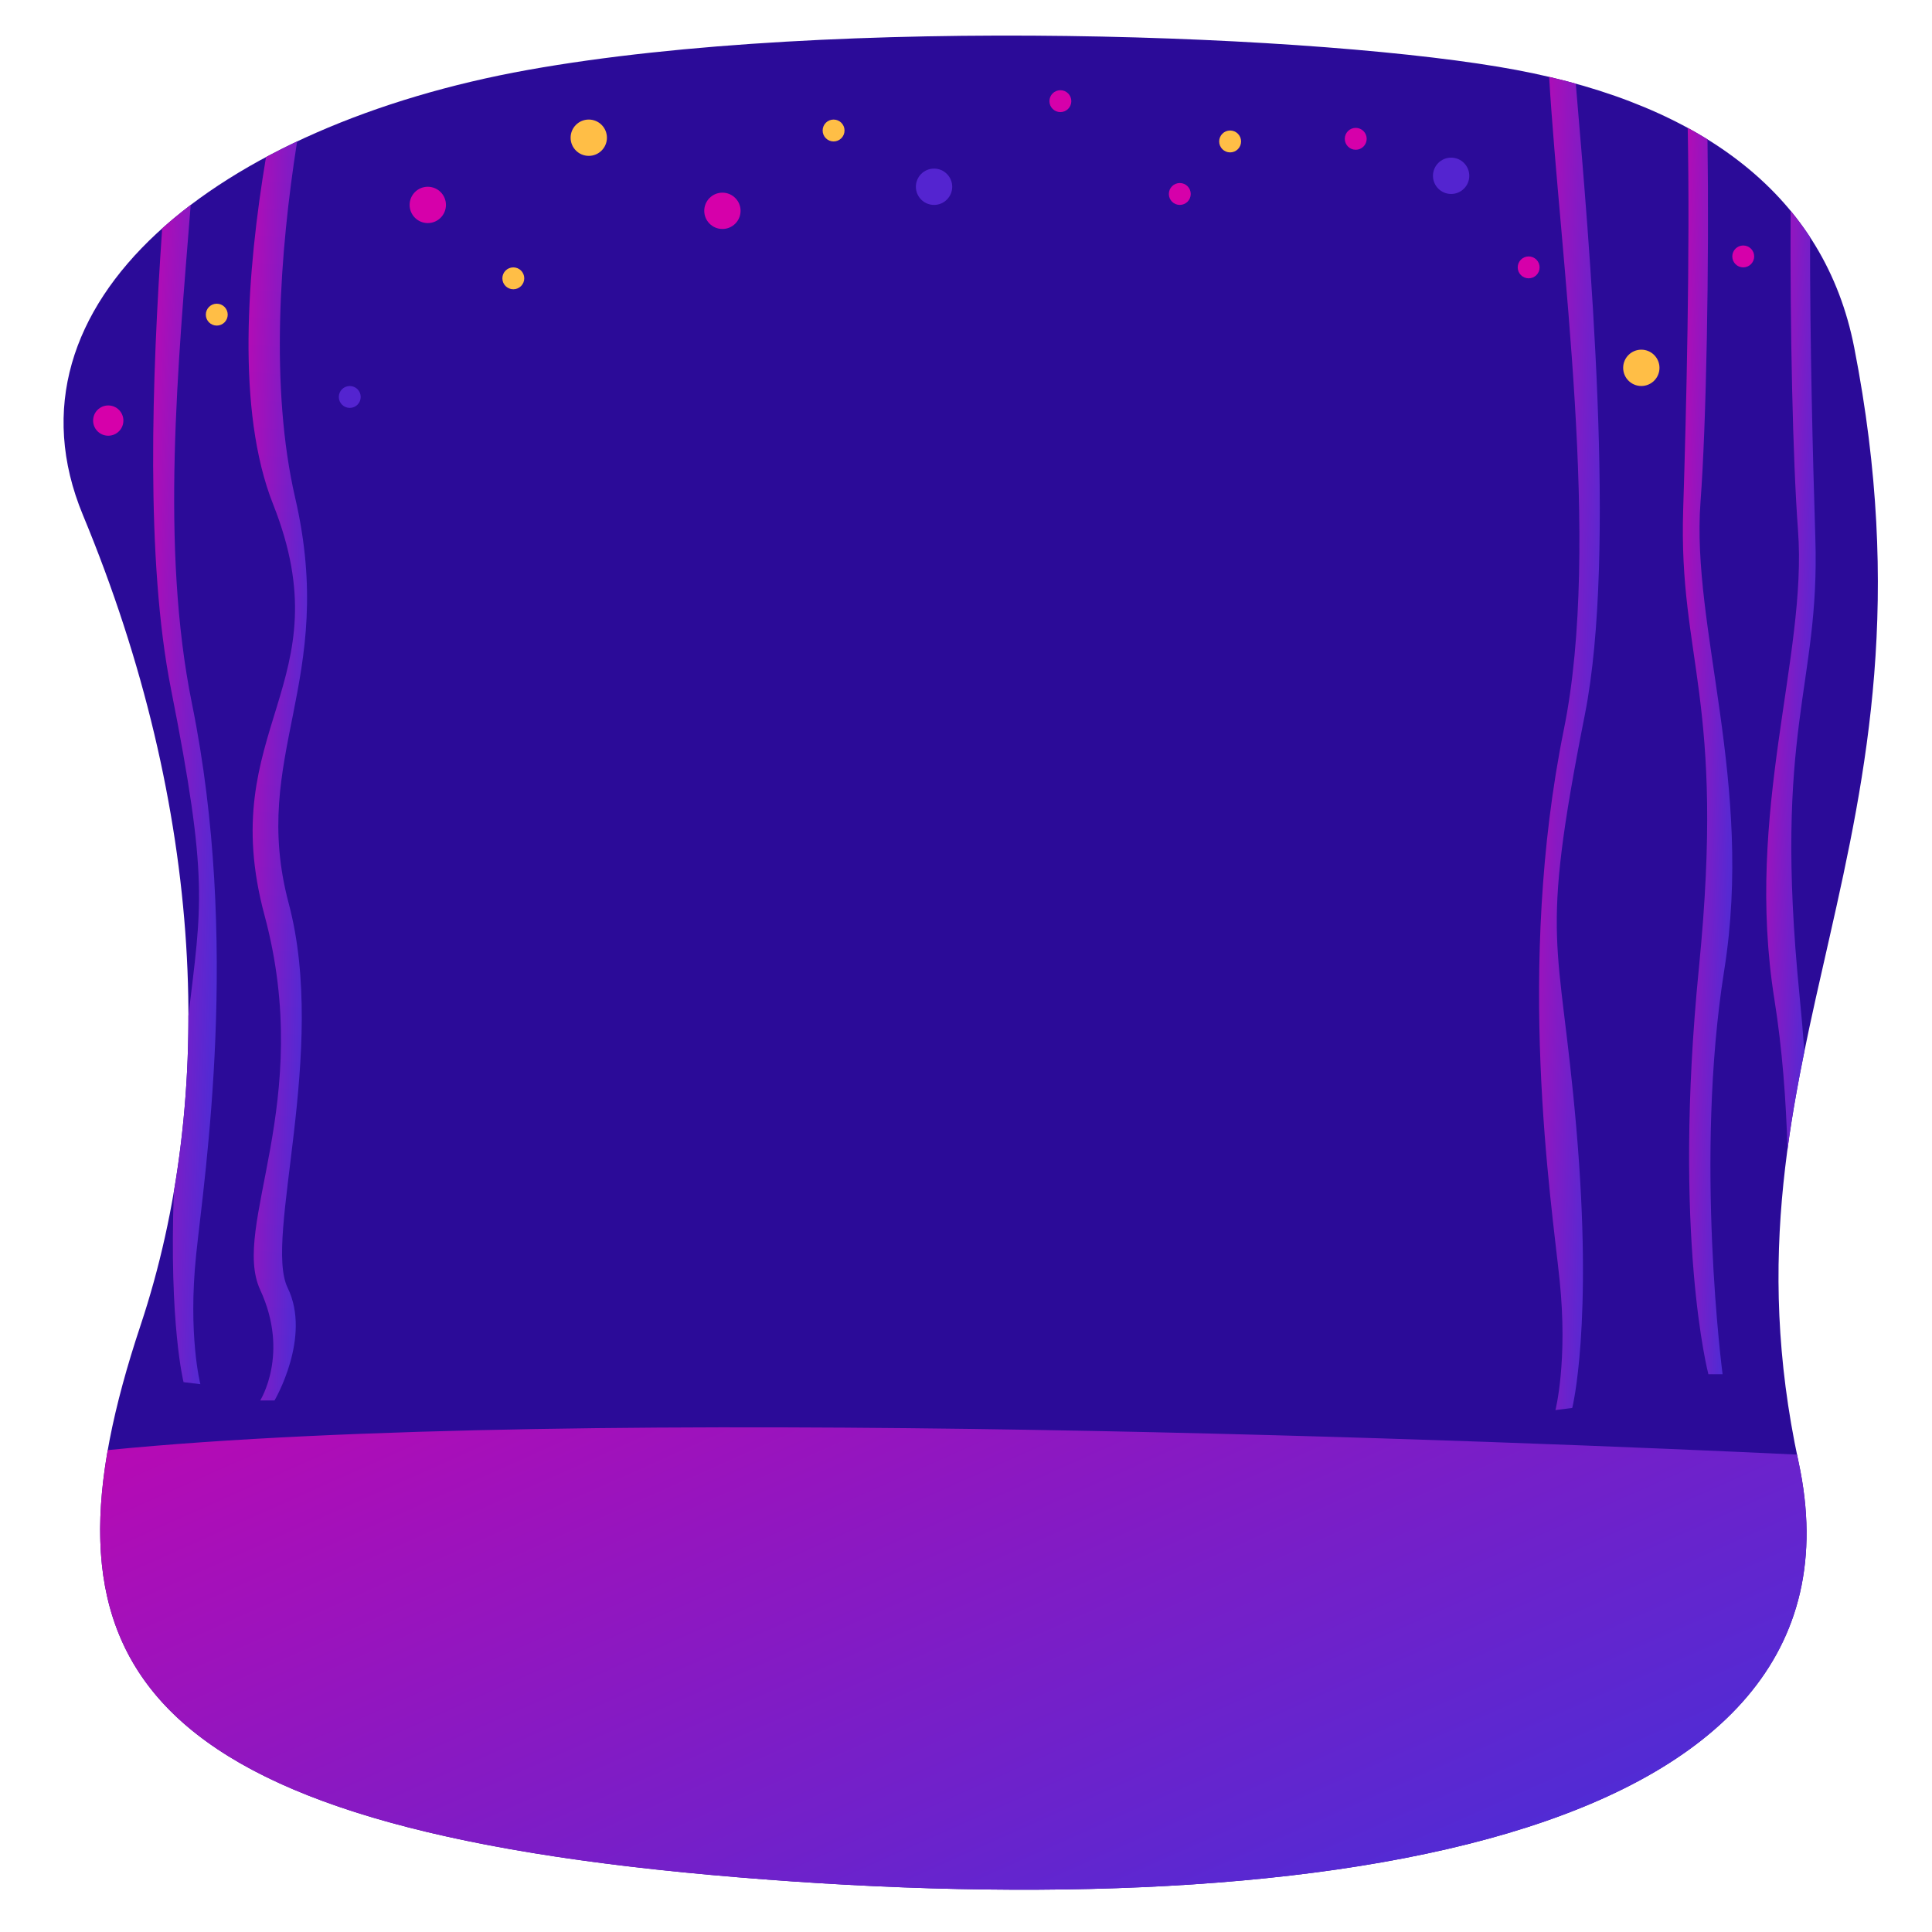
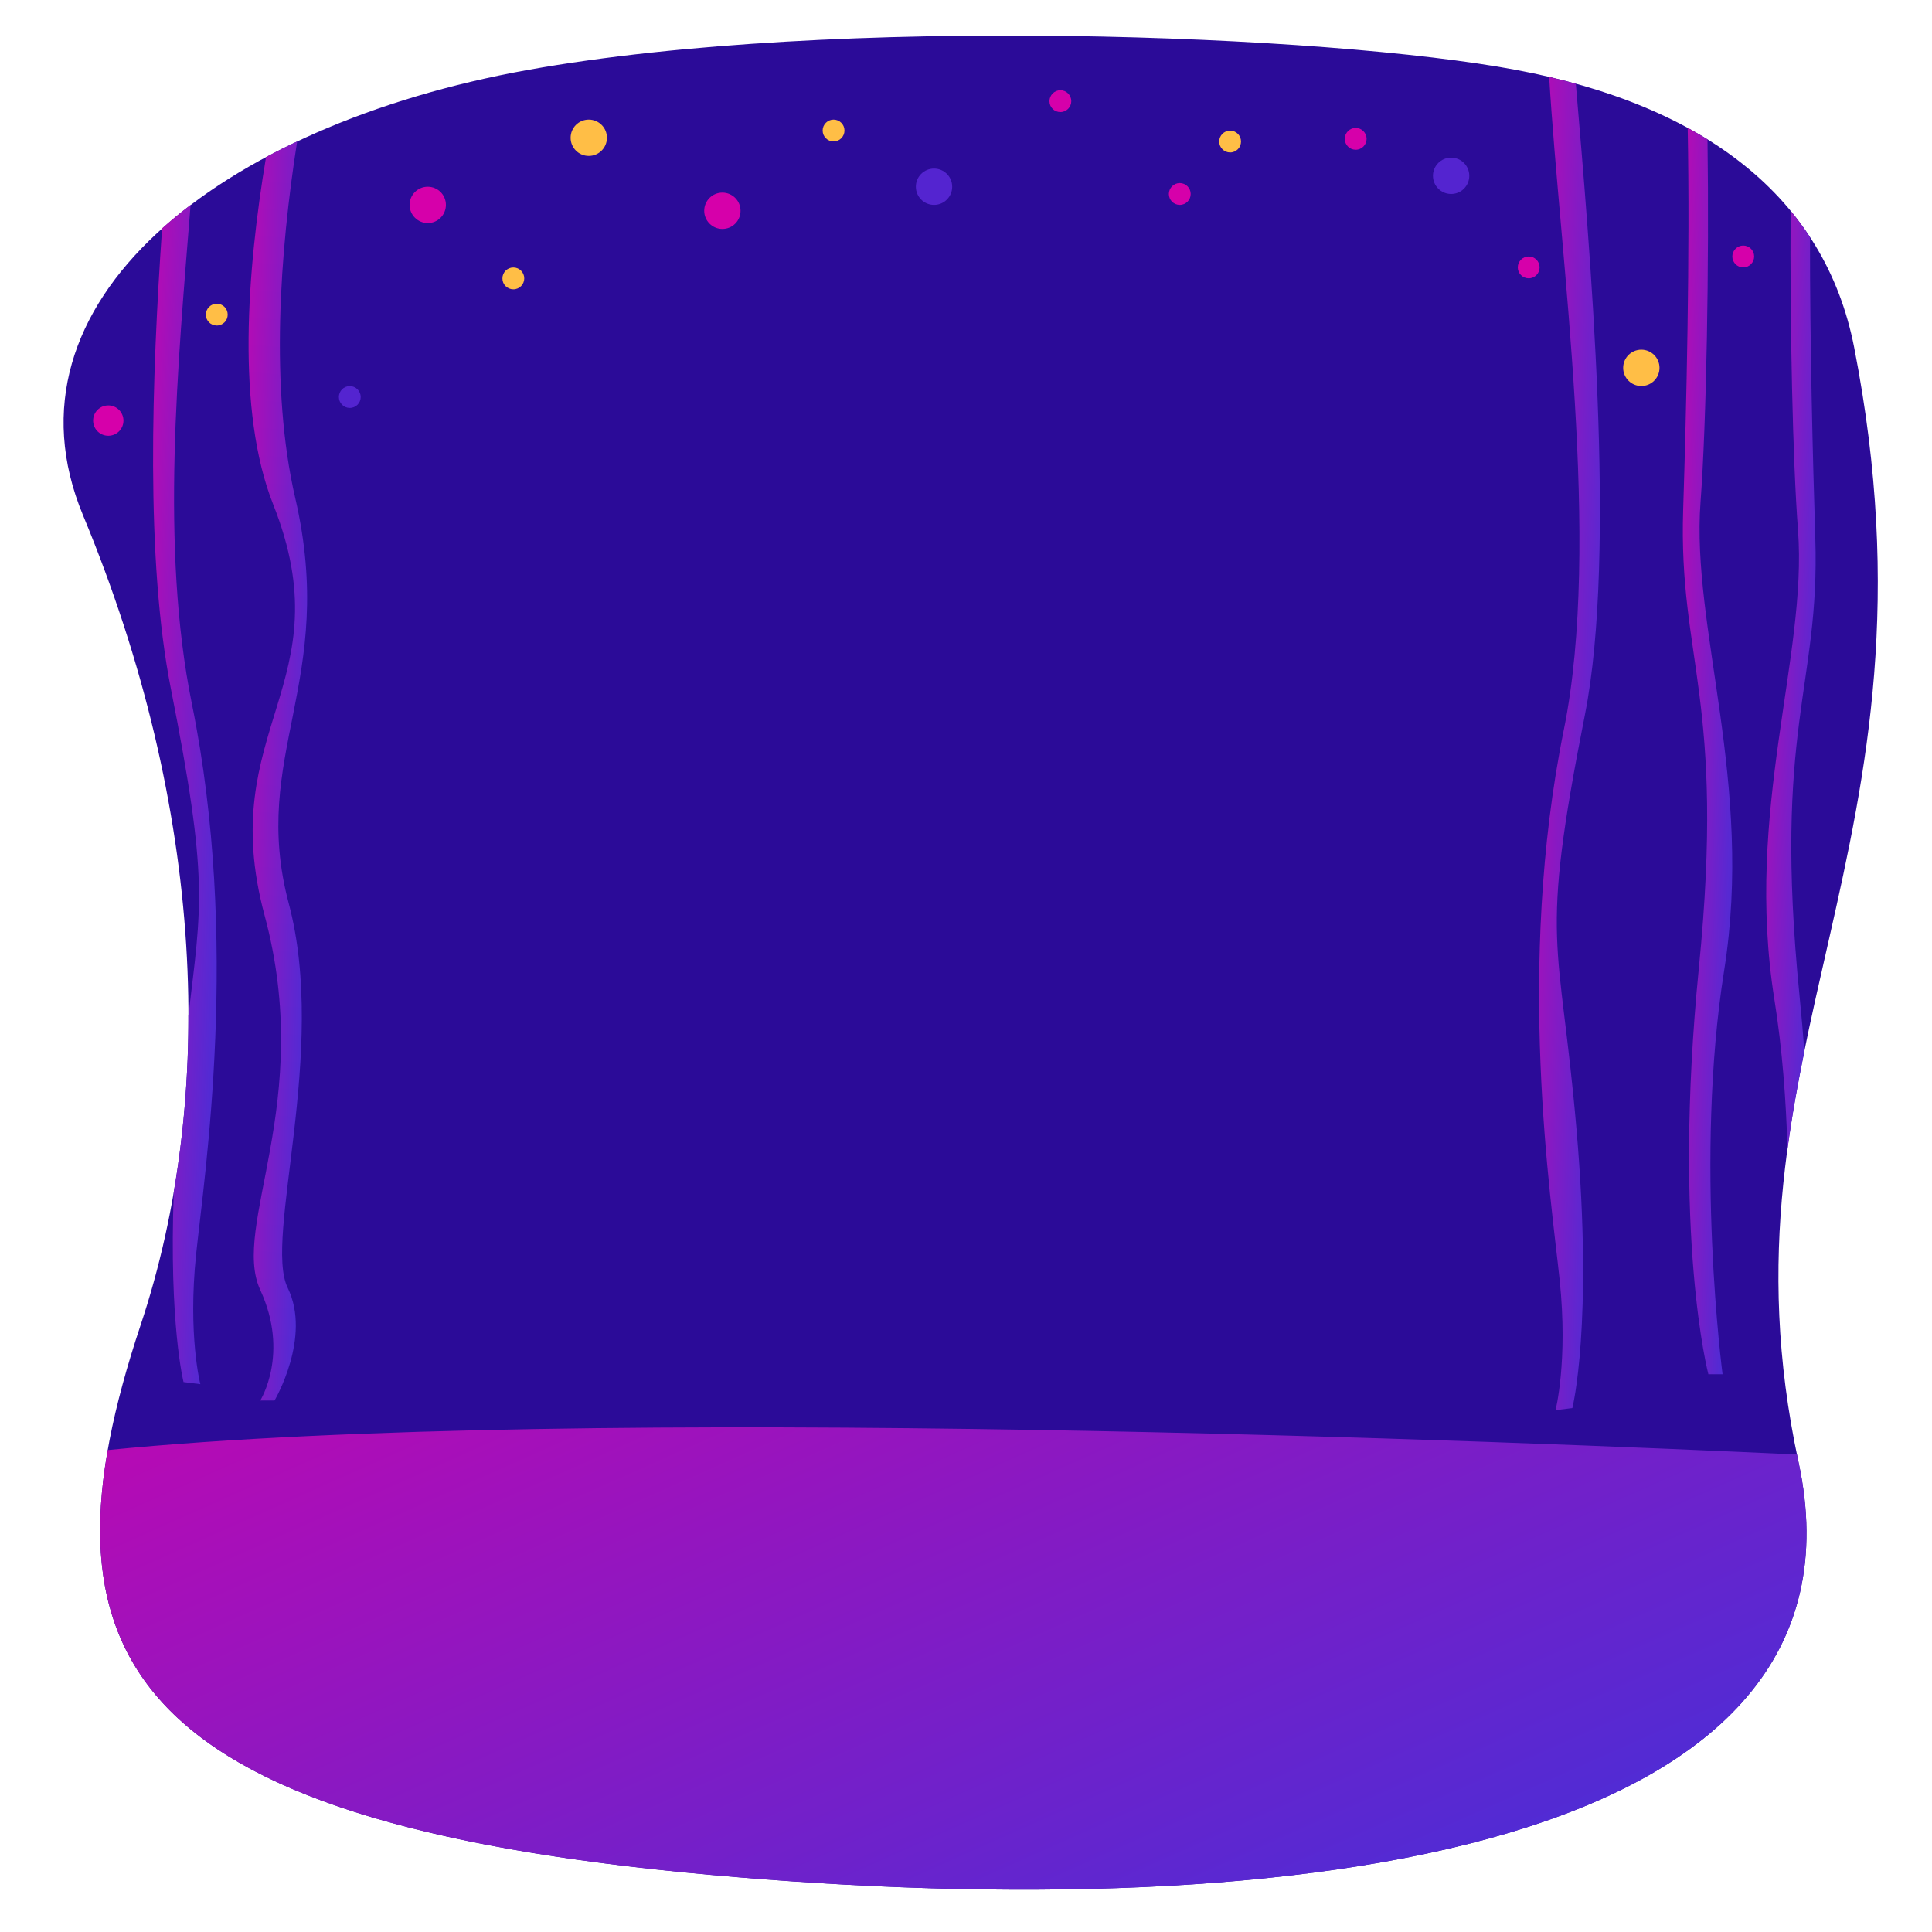
- <svg xmlns="http://www.w3.org/2000/svg" version="1.1" id="asset" x="0px" y="0px" viewBox="0 0 2000 2000" style="enable-background:new 0 0 2000 2000;" xml:space="preserve">
-   <style type="text/css">
- 	.st0{fill:#2B0B98;}
- 	.st1{fill:#D600AA;}
- 	.st2{fill:#5424D0;}
- 	.st3{fill:#FFBE46;}
- 	.st4{fill:url(#SVGID_1_);}
- 	.st5{fill:url(#SVGID_00000107547042203343842350000001112877792057189796_);}
- 	.st6{fill:url(#SVGID_00000136384103188669281260000015148784322546839712_);}
- 	.st7{fill:url(#SVGID_00000136375774914885189440000009919223515528598974_);}
- 	.st8{fill:url(#SVGID_00000136410865543347408470000014912245814406999996_);}
- 	.st9{fill:url(#SVGID_00000003079383733365829100000001731173076961736347_);}
- </style>
+ <svg xmlns="http://www.w3.org/2000/svg" version="1.1" id="asset" x="0px" y="0px" viewBox="0 0 2000 2000" enable-background="new 0 0 2000 2000" xml:space="preserve">
  <g>
-     <path class="st0" d="M85.91,533.34c126.46,304.5,138.46,601.92,59.62,838.58c-112.27,337.14-25.16,513.49,589.34,568.92   s1213.06-28,1127-427.37c-92.29-428.27,158.83-636.56,57.58-1153.87c-30.41-155.38-155.28-250.59-349.77-287.19   s-704.64-57.17-1023.31,0S-5.74,312.66,85.91,533.34z" />
-     <path class="st1" d="M442.84,230.93c10.38,0,18.8-8.42,18.8-18.8s-8.42-18.8-18.8-18.8c-10.38,0-18.8,8.42-18.8,18.8   S432.45,230.93,442.84,230.93z" />
-     <path class="st2" d="M966.92,212.13c10.38,0,18.8-8.42,18.8-18.8s-8.42-18.8-18.8-18.8s-18.8,8.42-18.8,18.8   S956.53,212.13,966.92,212.13z" />
-     <path class="st1" d="M747.84,237.04c10.38,0,18.8-8.42,18.8-18.8s-8.42-18.8-18.8-18.8s-18.8,8.42-18.8,18.8   S737.46,237.04,747.84,237.04z" />
-     <path class="st3" d="M609.49,161.36c10.38,0,18.8-8.42,18.8-18.8s-8.42-18.8-18.8-18.8s-18.8,8.42-18.8,18.8   S599.11,161.36,609.49,161.36z" />
-     <path class="st2" d="M1502.2,200.79c10.38,0,18.8-8.42,18.8-18.8s-8.42-18.8-18.8-18.8s-18.8,8.42-18.8,18.8   S1491.82,200.79,1502.2,200.79z" />
-     <path class="st3" d="M1699.09,399.59c10.38,0,18.8-8.42,18.8-18.8s-8.42-18.8-18.8-18.8s-18.8,8.42-18.8,18.8   S1688.71,399.59,1699.09,399.59z" />
-     <path class="st3" d="M531.38,299.45c6.26,0,11.33-5.07,11.33-11.33c0-6.26-5.08-11.33-11.33-11.33c-6.26,0-11.33,5.07-11.33,11.33   C520.04,294.38,525.12,299.45,531.38,299.45z" />
-     <path class="st3" d="M862.93,146.43c6.26,0,11.33-5.08,11.33-11.33c0-6.26-5.07-11.33-11.33-11.33s-11.33,5.07-11.33,11.33   C851.59,141.35,856.67,146.43,862.93,146.43z" />
-     <path class="st1" d="M1221.32,212.13c6.26,0,11.33-5.07,11.33-11.33s-5.07-11.33-11.33-11.33s-11.34,5.07-11.34,11.33   C1209.98,207.05,1215.06,212.13,1221.32,212.13z" />
-     <path class="st3" d="M1273.42,157.76c6.26,0,11.34-5.08,11.34-11.33c0-6.26-5.08-11.33-11.34-11.33s-11.33,5.07-11.33,11.33   C1262.09,152.69,1267.16,157.76,1273.42,157.76z" />
-     <path class="st1" d="M1403.45,155.03c6.26,0,11.34-5.07,11.34-11.33s-5.08-11.33-11.34-11.33s-11.33,5.07-11.33,11.33   C1392.12,149.96,1397.19,155.03,1403.45,155.03z" />
-     <path class="st1" d="M1582.46,288.12c6.26,0,11.34-5.07,11.34-11.33c0-6.26-5.08-11.33-11.34-11.33c-6.25,0-11.33,5.07-11.33,11.33   S1576.21,288.12,1582.46,288.12z" />
-     <path class="st1" d="M1804.59,276.79c6.26,0,11.34-5.08,11.34-11.33c0-6.26-5.08-11.33-11.34-11.33s-11.33,5.07-11.33,11.33   C1793.26,271.71,1798.33,276.79,1804.59,276.79z" />
-     <path class="st2" d="M362.07,422.26c6.26,0,11.33-5.07,11.33-11.33s-5.07-11.33-11.33-11.33c-6.26,0-11.33,5.08-11.33,11.33   S355.81,422.26,362.07,422.26z" />
-     <path class="st3" d="M224.4,337.05c6.26,0,11.33-5.08,11.33-11.33c0-6.26-5.07-11.33-11.33-11.33s-11.33,5.07-11.33,11.33   C213.07,331.98,218.15,337.05,224.4,337.05z" />
-     <path class="st1" d="M1097.7,116.04c6.26,0,11.33-5.07,11.33-11.33s-5.07-11.33-11.33-11.33s-11.34,5.07-11.34,11.33   C1086.36,110.96,1091.44,116.04,1097.7,116.04z" />
-     <path class="st1" d="M112.06,451.06c8.65,0,15.67-7.01,15.67-15.67c0-8.65-7.02-15.67-15.67-15.67s-15.67,7.01-15.67,15.67   S103.41,451.06,112.06,451.06z" />
-     <linearGradient id="SVGID_1_" gradientUnits="userSpaceOnUse" x1="121.658" y1="-14519.786" x2="638.235" y2="-13362.398" gradientTransform="matrix(1 0 0 1 564 15433.07)">
+     <path fill="#2B0B98" d="M85.9,533.3c126.5,304.5,138.5,601.9,59.6,838.6c-112.3,337.1-25.2,513.5,589.3,568.9s1213.1-28,1127-427.4   c-92.3-428.3,158.8-636.6,57.6-1153.9C1889,204.2,1764.2,109,1569.7,72.4S865,15.2,546.4,72.4S-5.7,312.7,85.9,533.3z" />
+     <path fill="#D600AA" d="M442.8,230.9c10.4,0,18.8-8.4,18.8-18.8s-8.4-18.8-18.8-18.8c-10.4,0-18.8,8.4-18.8,18.8   S432.5,230.9,442.8,230.9z" />
+     <path fill="#5424D0" d="M966.9,212.1c10.4,0,18.8-8.4,18.8-18.8s-8.4-18.8-18.8-18.8s-18.8,8.4-18.8,18.8S956.5,212.1,966.9,212.1z   " />
+     <path fill="#D600AA" d="M747.8,237c10.4,0,18.8-8.4,18.8-18.8s-8.4-18.8-18.8-18.8s-18.8,8.4-18.8,18.8S737.5,237,747.8,237z" />
+     <path fill="#FFBE46" d="M609.5,161.4c10.4,0,18.8-8.4,18.8-18.8s-8.4-18.8-18.8-18.8s-18.8,8.4-18.8,18.8S599.1,161.4,609.5,161.4z   " />
+     <path fill="#5424D0" d="M1502.2,200.8c10.4,0,18.8-8.4,18.8-18.8s-8.4-18.8-18.8-18.8s-18.8,8.4-18.8,18.8   S1491.8,200.8,1502.2,200.8z" />
+     <path fill="#FFBE46" d="M1699.1,399.6c10.4,0,18.8-8.4,18.8-18.8s-8.4-18.8-18.8-18.8s-18.8,8.4-18.8,18.8   S1688.7,399.6,1699.1,399.6z" />
+     <path fill="#FFBE46" d="M531.4,299.5c6.3,0,11.3-5.1,11.3-11.3c0-6.3-5.1-11.3-11.3-11.3c-6.3,0-11.3,5.1-11.3,11.3   C520,294.4,525.1,299.5,531.4,299.5z" />
+     <path fill="#FFBE46" d="M862.9,146.4c6.3,0,11.3-5.1,11.3-11.3c0-6.3-5.1-11.3-11.3-11.3s-11.3,5.1-11.3,11.3   C851.6,141.4,856.7,146.4,862.9,146.4z" />
+     <path fill="#D600AA" d="M1221.3,212.1c6.3,0,11.3-5.1,11.3-11.3s-5.1-11.3-11.3-11.3s-11.3,5.1-11.3,11.3   C1210,207.1,1215.1,212.1,1221.3,212.1z" />
+     <path fill="#FFBE46" d="M1273.4,157.8c6.3,0,11.3-5.1,11.3-11.3c0-6.3-5.1-11.3-11.3-11.3s-11.3,5.1-11.3,11.3   C1262.1,152.7,1267.2,157.8,1273.4,157.8z" />
+     <path fill="#D600AA" d="M1403.4,155c6.3,0,11.3-5.1,11.3-11.3s-5.1-11.3-11.3-11.3s-11.3,5.1-11.3,11.3   C1392.1,150,1397.2,155,1403.4,155z" />
+     <path fill="#D600AA" d="M1582.5,288.1c6.3,0,11.3-5.1,11.3-11.3c0-6.3-5.1-11.3-11.3-11.3c-6.2,0-11.3,5.1-11.3,11.3   S1576.2,288.1,1582.5,288.1z" />
+     <path fill="#D600AA" d="M1804.6,276.8c6.3,0,11.3-5.1,11.3-11.3c0-6.3-5.1-11.3-11.3-11.3s-11.3,5.1-11.3,11.3   C1793.3,271.7,1798.3,276.8,1804.6,276.8z" />
+     <path fill="#5424D0" d="M362.1,422.3c6.3,0,11.3-5.1,11.3-11.3s-5.1-11.3-11.3-11.3c-6.3,0-11.3,5.1-11.3,11.3   S355.8,422.3,362.1,422.3z" />
+     <path fill="#FFBE46" d="M224.4,337c6.3,0,11.3-5.1,11.3-11.3c0-6.3-5.1-11.3-11.3-11.3s-11.3,5.1-11.3,11.3   C213.1,332,218.1,337,224.4,337z" />
+     <path fill="#D600AA" d="M1097.7,116c6.3,0,11.3-5.1,11.3-11.3s-5.1-11.3-11.3-11.3s-11.3,5.1-11.3,11.3   C1086.4,111,1091.4,116,1097.7,116z" />
+     <path fill="#D600AA" d="M112.1,451.1c8.7,0,15.7-7,15.7-15.7c0-8.6-7-15.7-15.7-15.7s-15.7,7-15.7,15.7S103.4,451.1,112.1,451.1z" />
+     <linearGradient id="SVGID_1_" gradientUnits="userSpaceOnUse" x1="121.658" y1="16519.787" x2="638.235" y2="15362.398" gradientTransform="matrix(1 0 0 -1 564 17433.07)">
      <stop offset="0" style="stop-color:#D600AA" />
      <stop offset="1" style="stop-color:#512BD4" />
    </linearGradient>
-     <path class="st4" d="M111.54,1501.14c-44.65,253.78,92.71,391.84,623.33,439.7c614.54,55.42,1213.06-28,1127-427.37   c-0.56-2.57-1.09-5.13-1.62-7.68C1583.63,1492.76,606.06,1452.05,111.54,1501.14z" />
-     <linearGradient id="SVGID_00000126292185251562003970000014030225046450625702_" gradientUnits="userSpaceOnUse" x1="-348.488" y1="-14637.04" x2="-241.892" y2="-14634.03" gradientTransform="matrix(1 0 0 1 564 15433.07)">
+     <path fill="url(#SVGID_1_)" d="M111.5,1501.1c-44.7,253.8,92.7,391.8,623.3,439.7c614.5,55.4,1213.1-28,1127-427.4   c-0.6-2.6-1.1-5.1-1.6-7.7C1583.6,1492.8,606.1,1452.1,111.5,1501.1z" />
+     <linearGradient id="SVGID_00000026139893847918980970000011538406950331624602_" gradientUnits="userSpaceOnUse" x1="-348.488" y1="16637.041" x2="-241.892" y2="16634.031" gradientTransform="matrix(1 0 0 -1 564 17433.07)">
      <stop offset="0" style="stop-color:#D600AA" />
      <stop offset="1" style="stop-color:#512BD4" />
    </linearGradient>
-     <path style="fill:url(#SVGID_00000126292185251562003970000014030225046450625702_);" d="M275.37,162.61   c-19.73,117.79-30.9,262.9,7.31,359.28c74,186.54-61,231.78-8.82,425.73s-35.08,321.62-4.49,387.66s0,114.47,0,114.47h14.82   c0,0,38.56-65.49,13.57-116.67s41.91-244.35,1.11-397.9s50.75-229.12,6.7-419.83c-26.17-113.28-16.05-254.37,2-368.92   C296.51,151.63,285.78,157.03,275.37,162.61z" />
-     <linearGradient id="SVGID_00000073681614733951363290000014518180326395713208_" gradientUnits="userSpaceOnUse" x1="-450.892" y1="-14613.475" x2="-335.046" y2="-14609.675" gradientTransform="matrix(1 0 0 1 564 15433.07)">
+     <path fill="url(#SVGID_00000026139893847918980970000011538406950331624602_)" d="M275.4,162.6c-19.7,117.8-30.9,262.9,7.3,359.3   c74,186.5-61,231.8-8.8,425.7s-35.1,321.6-4.5,387.7s0,114.5,0,114.5h14.8c0,0,38.6-65.5,13.6-116.7s41.9-244.3,1.1-397.9   s50.8-229.1,6.7-419.8c-26.2-113.3-16-254.4,2-368.9C296.5,151.6,285.8,157,275.4,162.6z" />
+     <linearGradient id="SVGID_00000060718060953868748660000005537393524010998970_" gradientUnits="userSpaceOnUse" x1="-450.892" y1="16613.475" x2="-335.046" y2="16609.676" gradientTransform="matrix(1 0 0 -1 564 17433.07)">
      <stop offset="0" style="stop-color:#D600AA" />
      <stop offset="1" style="stop-color:#512BD4" />
    </linearGradient>
-     <path style="fill:url(#SVGID_00000073681614733951363290000014518180326395713208_);" d="M207.43,1432.92   c0,0-13.06-50.63-4.35-134.29c8.71-83.66,45.68-323.6-4.35-570.16c-32.84-161.76-14.36-351.2-1.31-516.34   c-10.38,7.86-20.23,15.96-29.54,24.31c-10.6,153.57-17.33,343,9.09,476.65c39.28,198.72,31.67,224,18.06,338.59   c0.16,60.99-4.88,121.87-15.06,182c-5.08,137.36,10.05,197.12,10.05,197.12L207.43,1432.92z" />
-     <linearGradient id="SVGID_00000097465007309435665590000004381192161556975290_" gradientUnits="userSpaceOnUse" x1="1142.782" y1="-14656.805" x2="1232.842" y2="-14654.635" gradientTransform="matrix(1 0 0 1 564 15433.07)">
+     <path fill="url(#SVGID_00000060718060953868748660000005537393524010998970_)" d="M207.4,1432.9c0,0-13.1-50.6-4.4-134.3   c8.7-83.7,45.7-323.6-4.4-570.2c-32.8-161.8-14.4-351.2-1.3-516.3c-10.4,7.9-20.2,16-29.5,24.3c-10.6,153.6-17.3,343,9.1,476.6   c39.3,198.7,31.7,224,18.1,338.6c0.2,61-4.9,121.9-15.1,182c-5.1,137.4,10.1,197.1,10.1,197.1L207.4,1432.9z" />
+     <linearGradient id="SVGID_00000045586091963005049830000001390649468184152253_" gradientUnits="userSpaceOnUse" x1="1142.782" y1="16656.805" x2="1232.842" y2="16654.635" gradientTransform="matrix(1 0 0 -1 564 17433.07)">
      <stop offset="0" style="stop-color:#D600AA" />
      <stop offset="1" style="stop-color:#512BD4" />
    </linearGradient>
-     <path style="fill:url(#SVGID_00000097465007309435665590000004381192161556975290_);" d="M1760.37,519.52   c6.09-81.14,9-246,7.23-375.25c-6.67-4.11-13.49-8.07-20.48-11.9c2.49,130.63-1.45,292.29-4.7,395.4   c-4.9,155.2,44,194.83,16.32,473.85s9.79,421,9.79,421h14.68c0,0-29.37-222.89,1.63-417.71   C1815.84,810.09,1750.54,649.92,1760.37,519.52z" />
-     <linearGradient id="SVGID_00000100345526919520053870000009968592341217360256_" gradientUnits="userSpaceOnUse" x1="1229.118" y1="-14730.925" x2="1319.148" y2="-14728.044" gradientTransform="matrix(1 0 0 1 564 15433.07)">
+     <path fill="url(#SVGID_00000045586091963005049830000001390649468184152253_)" d="M1760.4,519.5c6.1-81.1,9-246,7.2-375.2   c-6.7-4.1-13.5-8.1-20.5-11.9c2.5,130.6-1.4,292.3-4.7,395.4c-4.9,155.2,44,194.8,16.3,473.8s9.8,421,9.8,421h14.7   c0,0-29.4-222.9,1.6-417.7C1815.8,810.1,1750.5,649.9,1760.4,519.5z" />
+     <linearGradient id="SVGID_00000163765933027240837560000004283437843696253575_" gradientUnits="userSpaceOnUse" x1="1229.118" y1="16730.926" x2="1319.148" y2="16728.045" gradientTransform="matrix(1 0 0 -1 564 17433.07)">
      <stop offset="0" style="stop-color:#D600AA" />
      <stop offset="1" style="stop-color:#512BD4" />
    </linearGradient>
-     <path style="fill:url(#SVGID_00000100345526919520053870000009968592341217360256_);" d="M1862.92,1031.05   c-27.74-279,21.21-318.66,16.32-473.86c-2.58-81.9-5.6-200.76-5.48-311.66c-6.2-9.46-12.92-18.57-20.12-27.29   c-0.68,120.56,2.24,258.64,7.65,330.7c9.79,130.43-55.48,290.58-24.47,485.41c8.18,51.41,12.15,104.77,13.57,155.47   c4.63-34.3,10.67-67.92,17.49-101.36C1866.53,1070.01,1864.88,1050.87,1862.92,1031.05z" />
-     <linearGradient id="SVGID_00000008835628664972979830000011947757633694880187_" gradientUnits="userSpaceOnUse" x1="985.89" y1="-14664.993" x2="1096.49" y2="-14661.933" gradientTransform="matrix(1 0 0 1 564 15433.07)">
+     <path fill="url(#SVGID_00000163765933027240837560000004283437843696253575_)" d="M1862.9,1031.1c-27.7-279,21.2-318.7,16.3-473.9   c-2.6-81.9-5.6-200.8-5.5-311.7c-6.2-9.5-12.9-18.6-20.1-27.3c-0.7,120.6,2.2,258.6,7.7,330.7c9.8,130.4-55.5,290.6-24.5,485.4   c8.2,51.4,12.2,104.8,13.6,155.5c4.6-34.3,10.7-67.9,17.5-101.4C1866.5,1070,1864.9,1050.9,1862.9,1031.1z" />
+     <linearGradient id="SVGID_00000098906139858297535310000013856619794721273501_" gradientUnits="userSpaceOnUse" x1="985.89" y1="16664.994" x2="1096.49" y2="16661.934" gradientTransform="matrix(1 0 0 -1 564 17433.07)">
      <stop offset="0" style="stop-color:#D600AA" />
      <stop offset="1" style="stop-color:#512BD4" />
    </linearGradient>
-     <path style="fill:url(#SVGID_00000008835628664972979830000011947757633694880187_);" d="M1618.88,755.26   c-50,246.56-13,486.51-4.35,570.16c8.65,83.65-4.35,134.29-4.35,134.29l17.4-2.2c0,0,21.76-85.86,4.35-288.39   s-39.16-187.12,8.7-429.27c33.26-168.26,4.68-486.53-9.38-653.25c-9.02-2.49-18.22-4.83-27.6-7   C1614.86,268.02,1658.09,562.03,1618.88,755.26z" />
+     <path fill="url(#SVGID_00000098906139858297535310000013856619794721273501_)" d="M1618.9,755.3c-50,246.6-13,486.5-4.3,570.2   c8.7,83.7-4.3,134.3-4.3,134.3l17.4-2.2c0,0,21.8-85.9,4.3-288.4s-39.2-187.1,8.7-429.3c33.3-168.3,4.7-486.5-9.4-653.2   c-9-2.5-18.2-4.8-27.6-7C1614.9,268,1658.1,562,1618.9,755.3z" />
  </g>
</svg>
